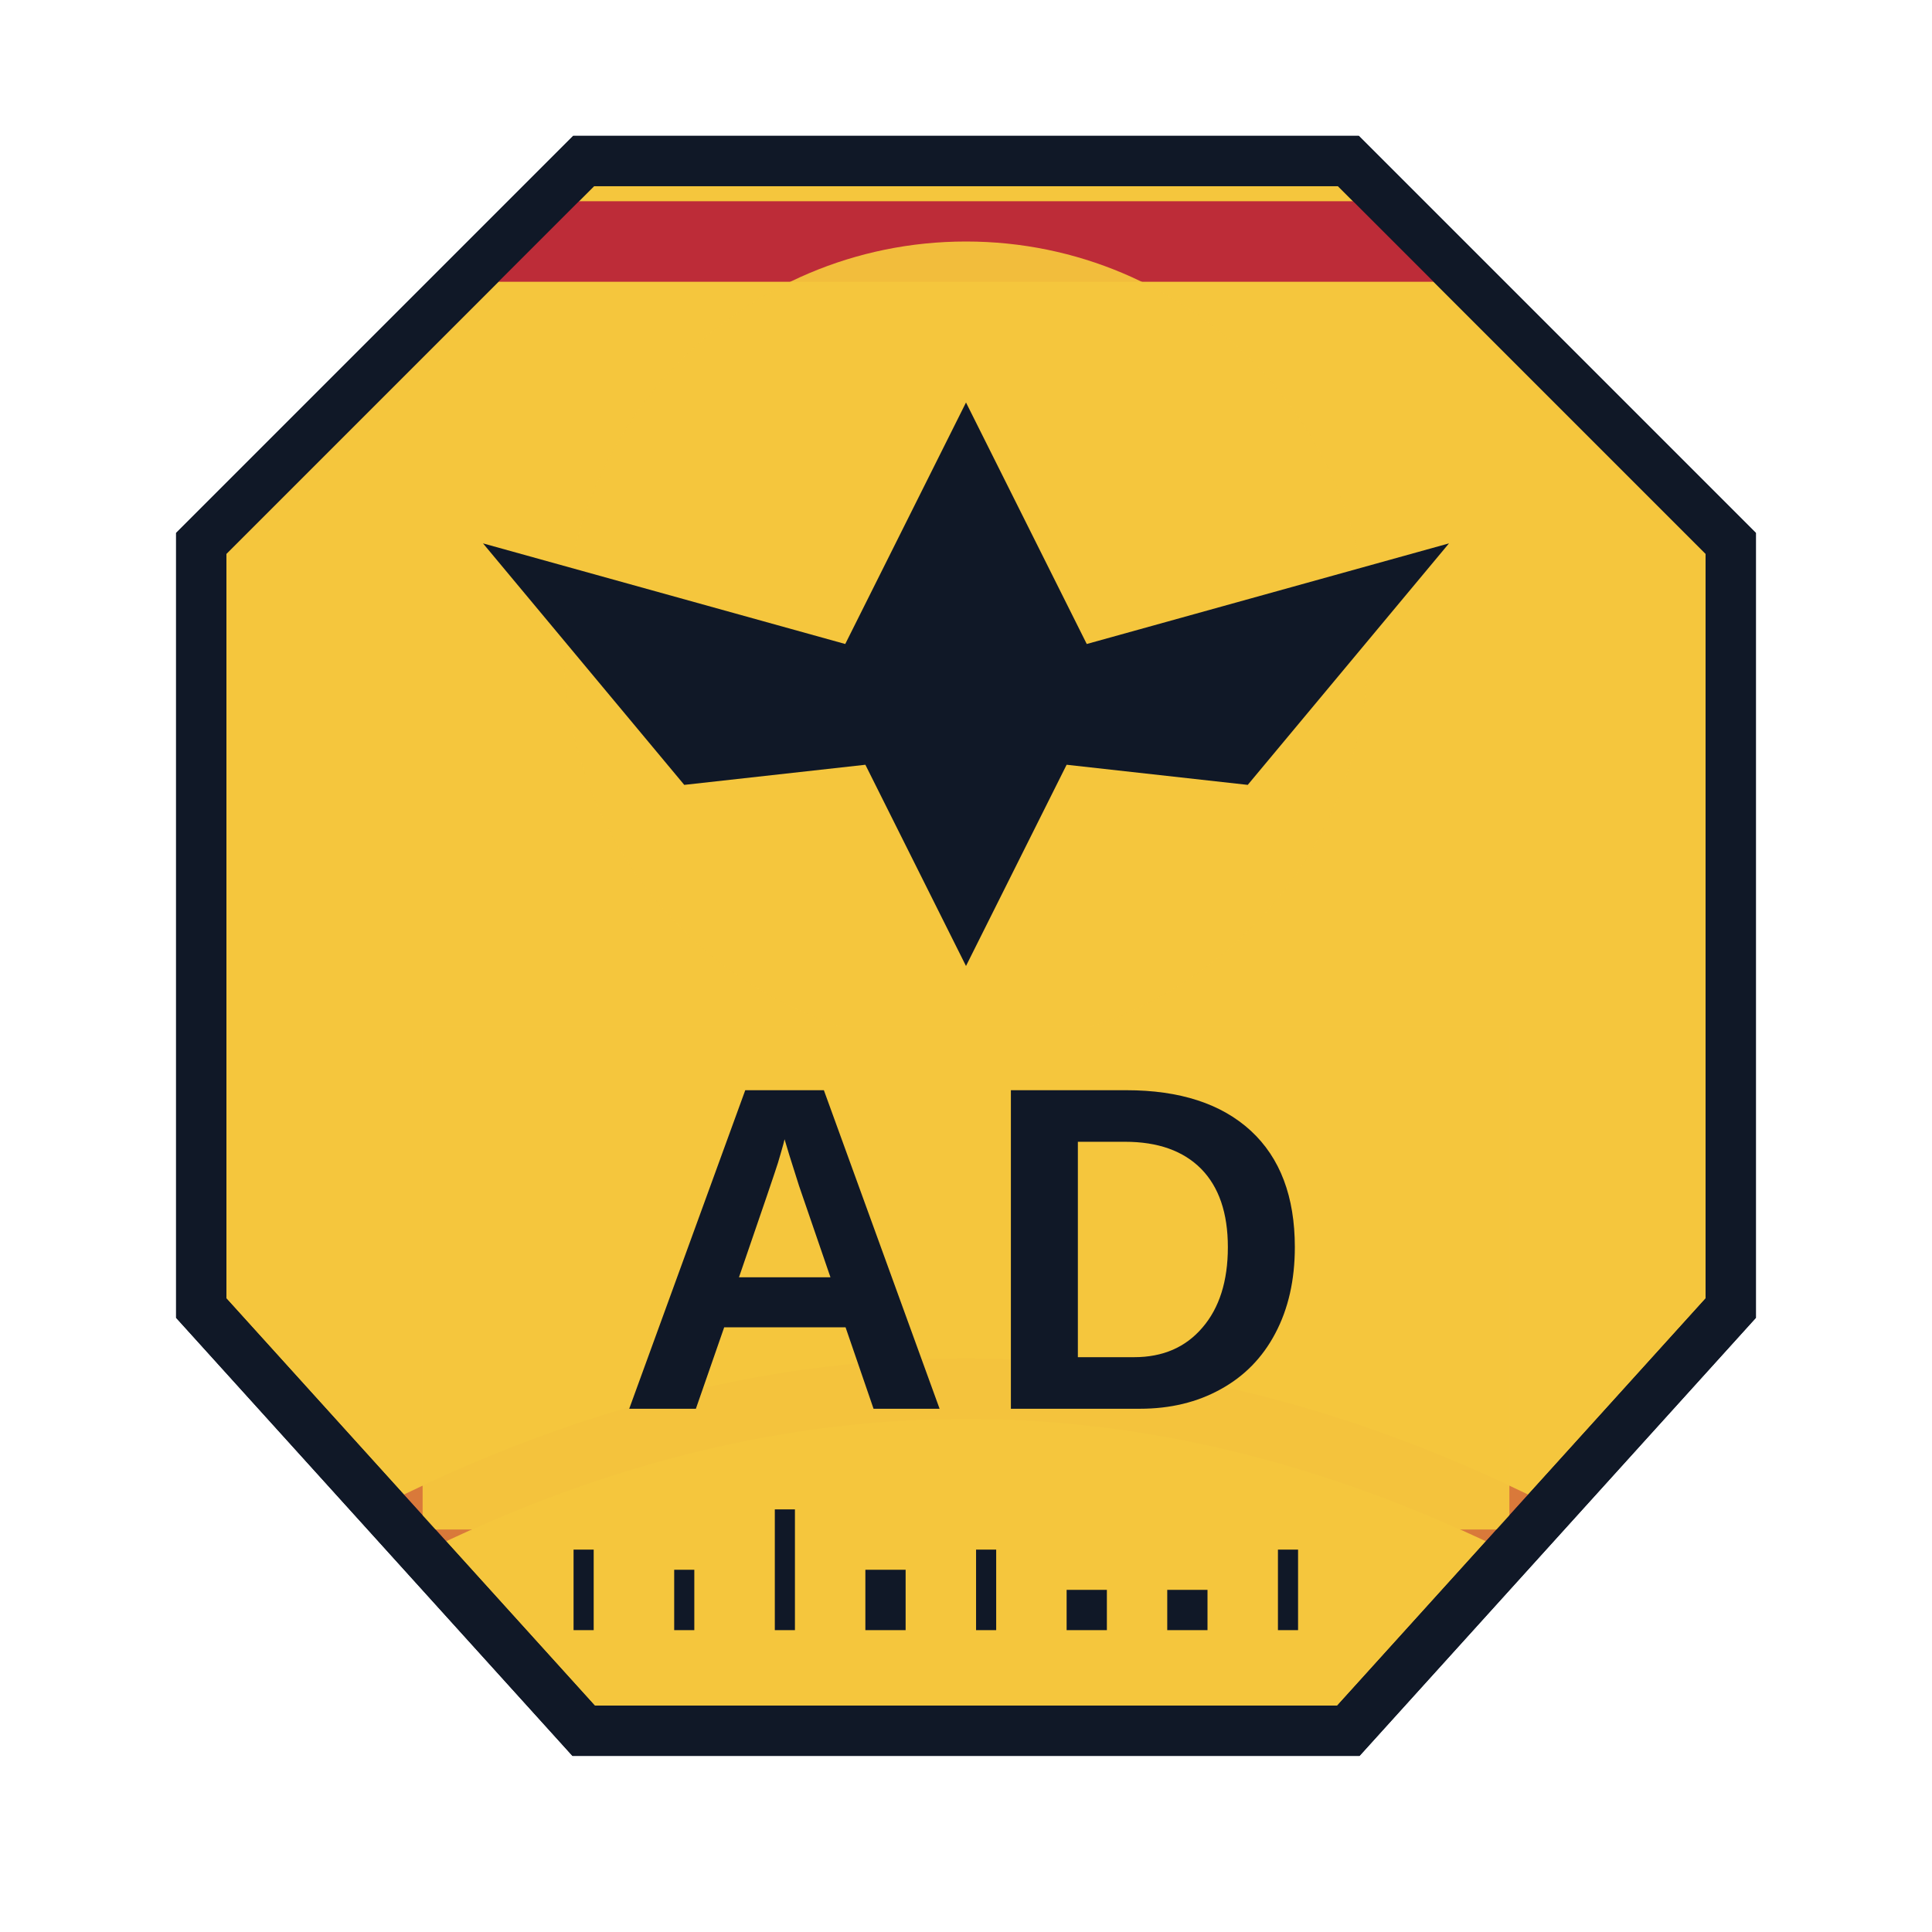
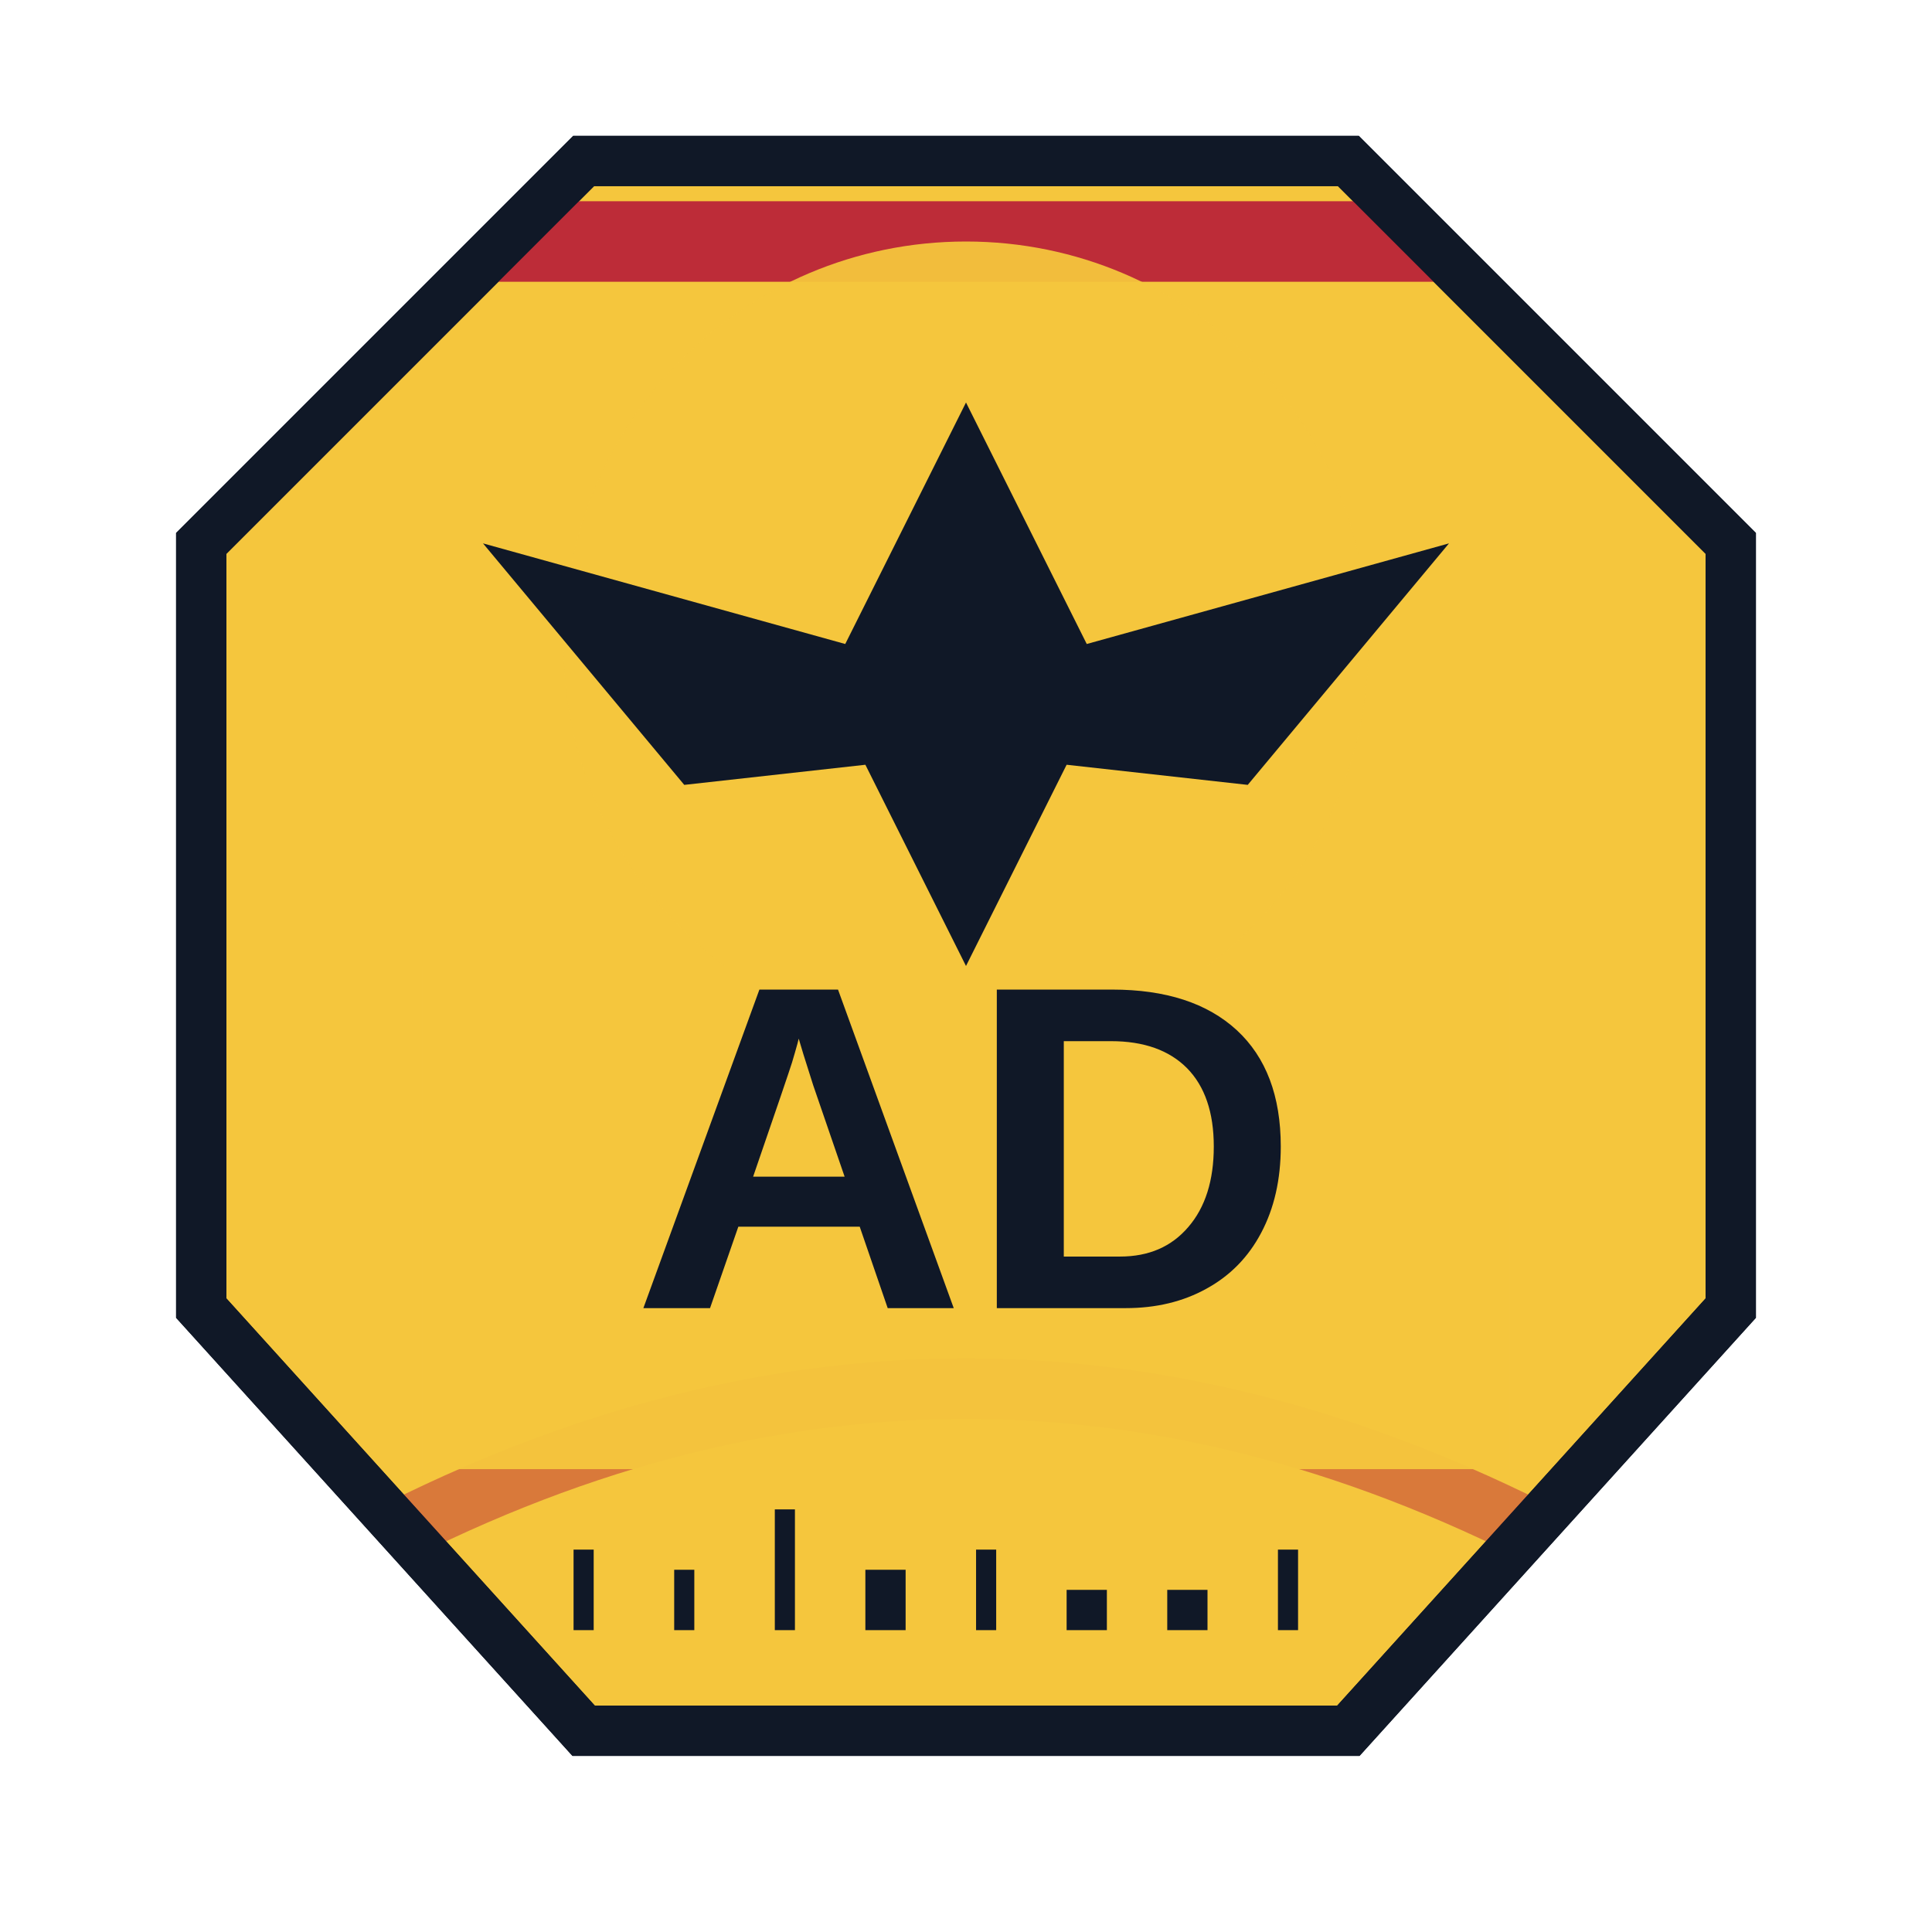
<svg xmlns="http://www.w3.org/2000/svg" viewBox="0 0 96 96" width="96" height="96" role="img">
  <defs>
-     <clipPath id="crest">
+     <clipPath id="crest-777a30046167fc">
      <path d="M29 8H67L86 27V65L67 86H29L10 65V27Z" />
    </clipPath>
  </defs>
  <path d="M29 8H67L86 27V65L67 86H29L10 65V27Z" fill="#f5c63d" stroke="#101827" stroke-width="2.5" />
-   <g clip-path="url(#crest)">
+   <g clip-path="url(#crest-777a30046167fc)">
    <path d="M18 77Q48 61 78 77" fill="none" stroke="#bd2c38" stroke-width="3" opacity=".5" />
    <path d="M22 12H74" stroke="#bd2c38" stroke-width="4" />
    <circle cx="48" cy="32" r="20" fill="#f5c63d" opacity=".94" />
    <g style="color:#101827" fill="#101827" stroke-linejoin="round">
      <path d="m24 27 18 5 6-12 6 12 18-5-10 12-9-1-5 10-5-10-9 1Z" />
    </g>
-     <path d="M21 51H75V76H21Z" fill="#f5c63d" opacity=".96" />
-     <text x="48" y="70" fill="#101827" text-anchor="middle" font-family="Arial,Helvetica,sans-serif" font-size="23" font-weight="900" letter-spacing="1.4">AD</text>
+     <path d="M21 48H75V73H21Z" fill="#f5c63d" opacity=".96" />
+     <text x="48" y="65" fill="#101827" text-anchor="middle" font-family="Arial,Helvetica,sans-serif" font-size="23" font-weight="900" textLength="32" lengthAdjust="spacingAndGlyphs">AD</text>
    <g>
      <path d="M29 81v-4" stroke="#101827" stroke-width="1" />
      <path d="M34 81v-3" stroke="#101827" stroke-width="1" />
      <path d="M39 81v-6" stroke="#101827" stroke-width="1" />
      <path d="M44 81v-3" stroke="#101827" stroke-width="2" />
      <path d="M49 81v-4" stroke="#101827" stroke-width="1" />
      <path d="M54 81v-2" stroke="#101827" stroke-width="2" />
      <path d="M59 81v-2" stroke="#101827" stroke-width="2" />
      <path d="M64 81v-4" stroke="#101827" stroke-width="1" />
    </g>
  </g>
  <path d="M29 8H67L86 27V65L67 86H29L10 65V27Z" fill="none" stroke="#101827" stroke-width="2.5" />
</svg>
